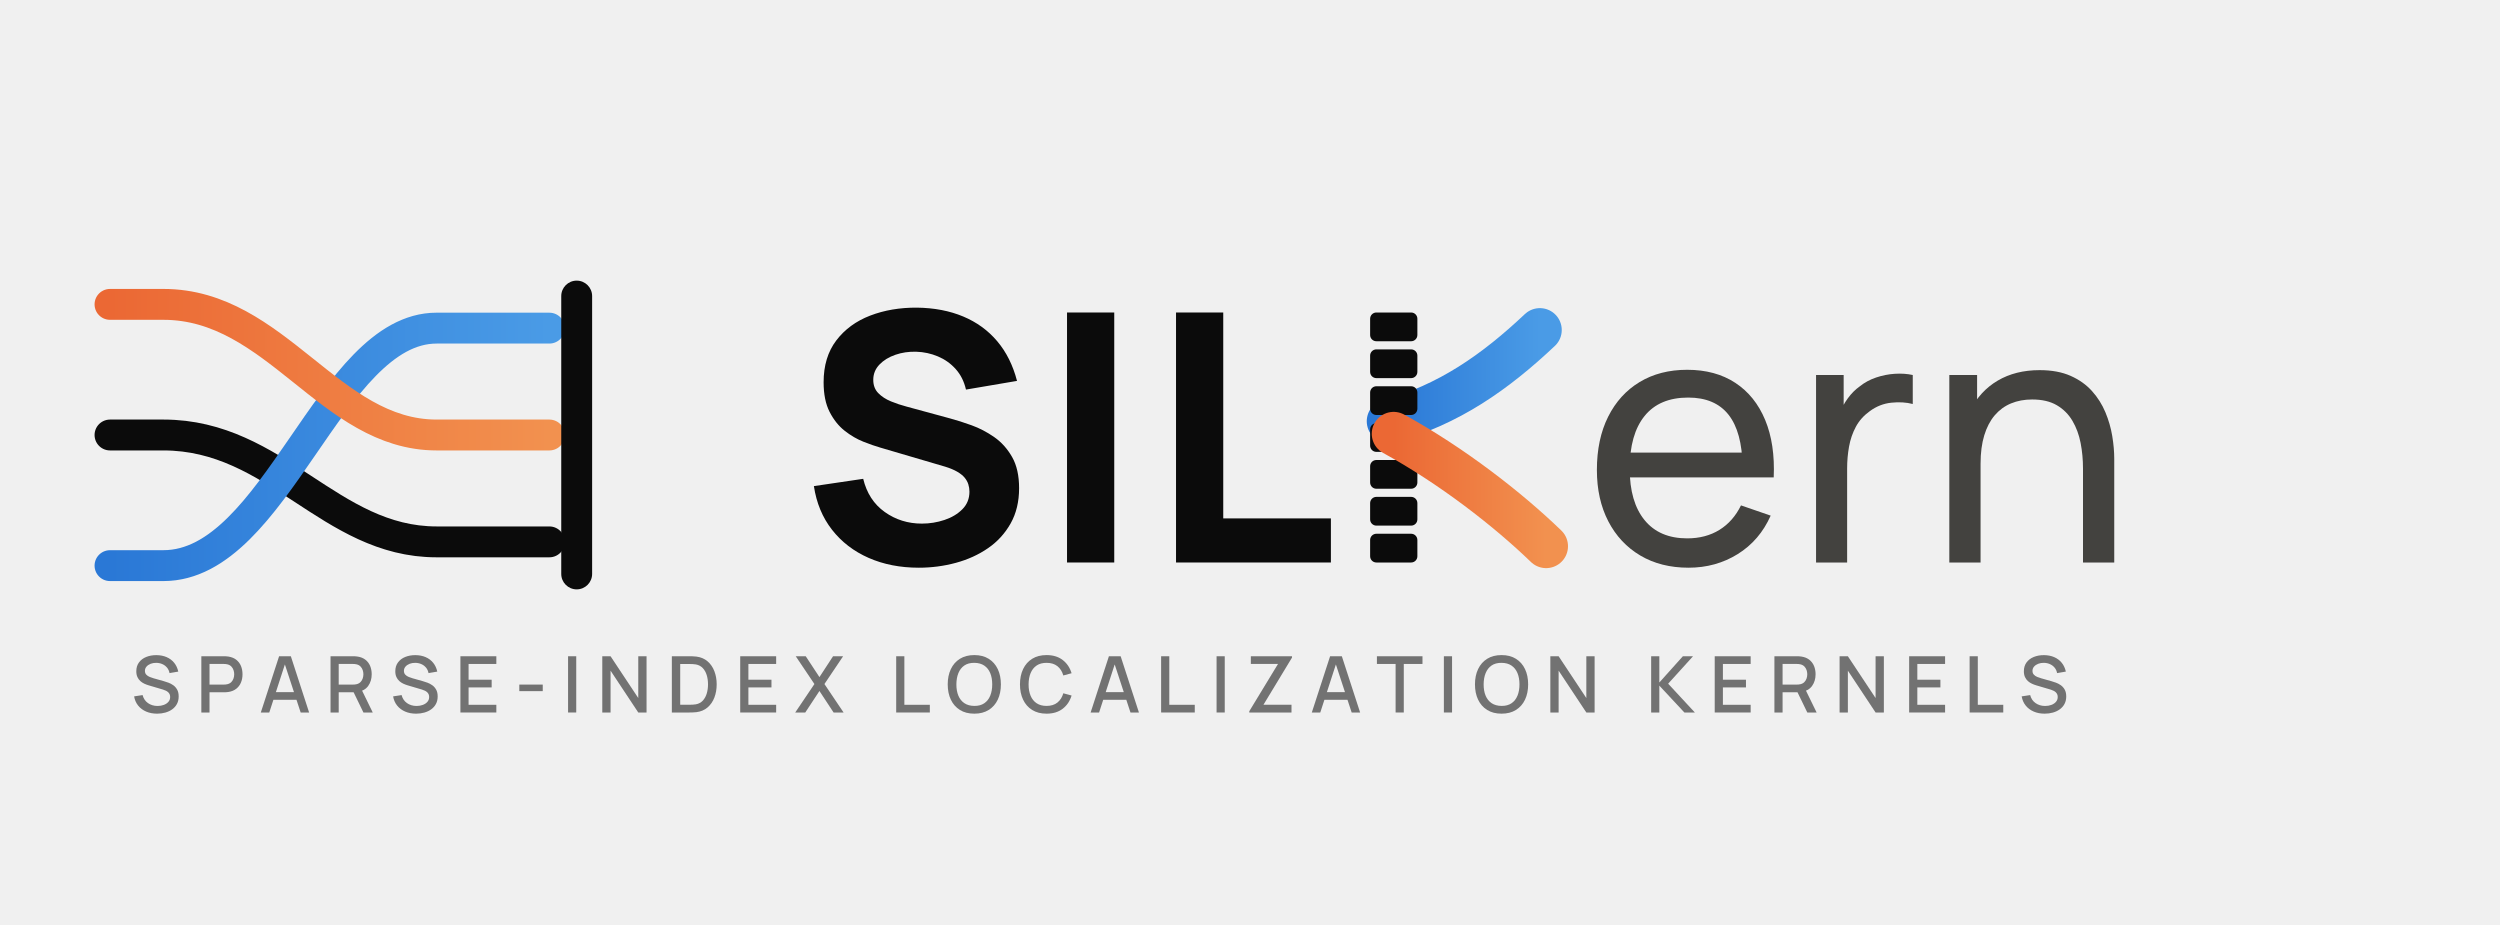
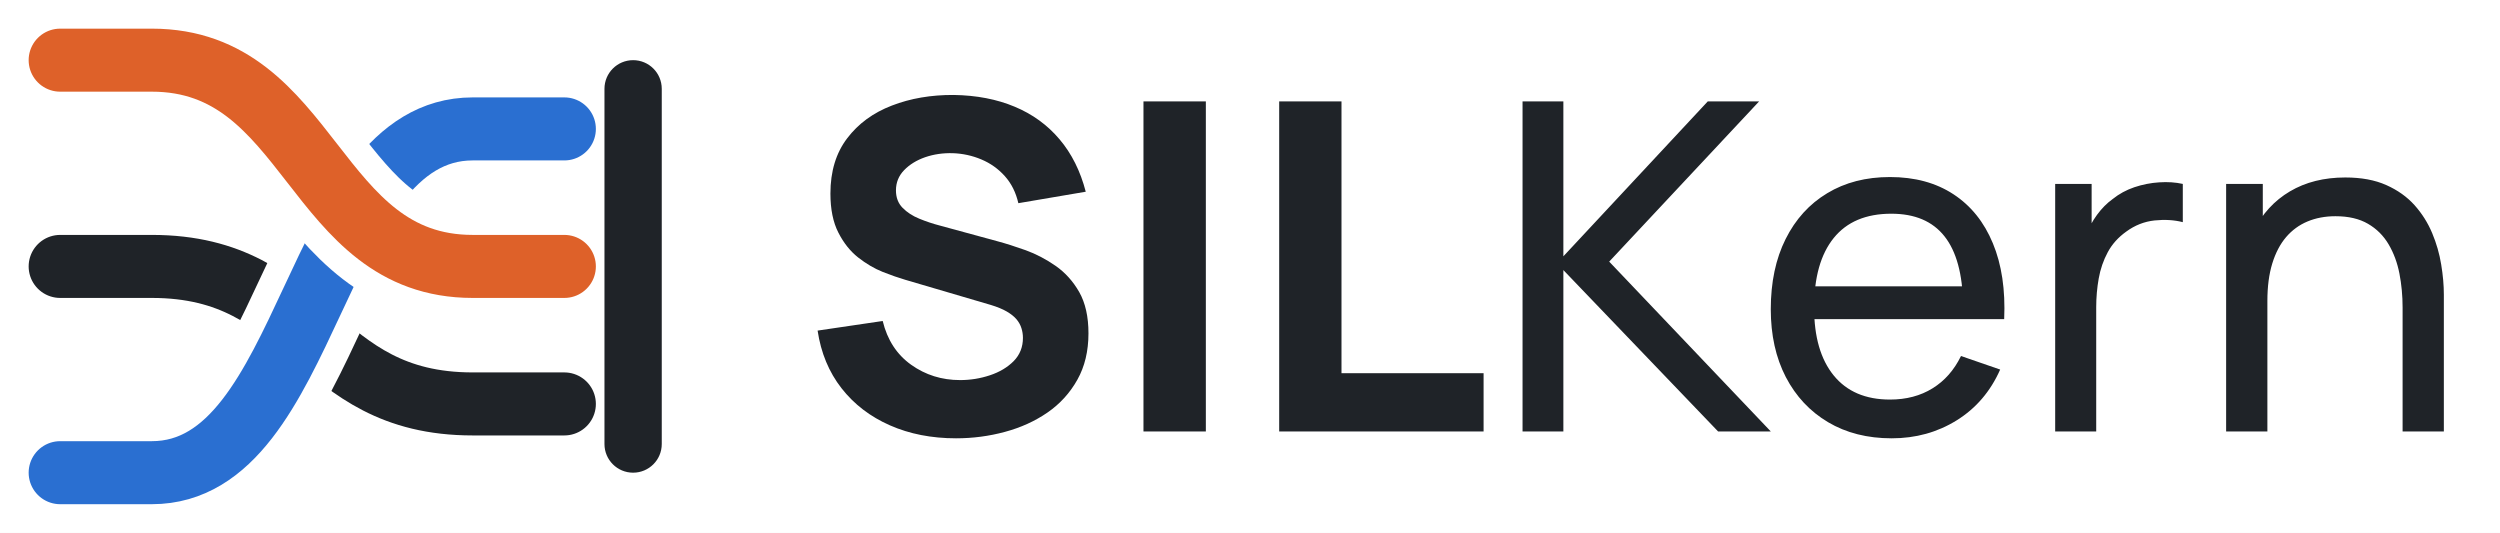
- <svg xmlns="http://www.w3.org/2000/svg" viewBox="0 0 400 148" width="400" height="148" role="img" aria-label="SILKern wordmark: the weave mark beside SILKern set in Manrope outlines. The K's stem is typeset ink while its two diagonals are the blue and orange kernel threads, blue passing behind the stem and orange in front. Subline: sparse-index localization kernels.">
-   <style>
-     .ink   { fill: #0b0b0b; }
-     .soft  { fill: #43423f; }
-     .sub   { fill: #0b0b0b; fill-opacity: .55; }
-     .inkS  { stroke: #0b0b0b; }
-     .thread{ fill: none; stroke-width: 5.2; stroke-linecap: round; }
-     .kblue  { fill: none; stroke: url(#gBlue);   stroke-width: 7; stroke-linecap: round; }
-     .korange{ fill: none; stroke: url(#gOrange); stroke-width: 7; stroke-linecap: round; }
-     .draw   { stroke-dasharray: 100; stroke-dashoffset: 0; animation: weave 1.5s cubic-bezier(.55,0,.2,1) both; }
-     @keyframes weave { from { stroke-dashoffset: 100; } to { stroke-dashoffset: 0; } }
-     @media (prefers-reduced-motion: reduce) { .draw { animation: none; } }
-     @media (prefers-color-scheme: dark) {
-       .ink  { fill: #f2f2f0; }
-       .soft { fill: #c9c9c6; }
-       .sub  { fill: #f2f2f0; }
-       .inkS { stroke: #f2f2f0; }
-     }
-   </style>
-   <defs>
-     <linearGradient id="gBlue" x1="0" y1="0" x2="1" y2="0">
-       <stop offset="0" stop-color="#2a78d6" />
-       <stop offset="1" stop-color="#4a9be6" />
-     </linearGradient>
-     <linearGradient id="gOrange" x1="0" y1="0" x2="1" y2="0">
-       <stop offset="0" stop-color="#eb6834" />
-       <stop offset="1" stop-color="#f2914f" />
-     </linearGradient>
-   </defs>
-   <g transform="translate(10,24) scale(0.95)">
-     <path class="thread inkS draw" pathLength="100" d="M 8 48 H 17 C 36 48, 45 66, 63 66 H 82" />
-     <path class="thread draw" pathLength="100" style="animation-delay:.1s" stroke="url(#gBlue)" d="M 8 70 H 17 C 36 70, 45 30, 63 30 H 82" />
-     <path class="thread draw" pathLength="100" style="animation-delay:.2s" stroke="url(#gOrange)" d="M 8 26 H 17 C 36 26, 45 48, 63 48 H 82" />
-     <rect class="ink" x="84" y="22" width="5.2" height="52" rx="2.6" />
+ <svg xmlns="http://www.w3.org/2000/svg" width="349.07" height="74.4" viewBox="0 0 349.07 74.4" role="img" aria-label="SILKern: woven index threads beside the wordmark">
+   <style>.thread-ink,.thread-blue,.thread-orange{fill:none;stroke-linecap:round}.brand-ink{fill:#1f2328}.thread-ink{stroke:#1f2328}.thread-blue{stroke:#2a6fd1}.thread-orange{stroke:#de6129}.brand-paper{fill:#ffffff}@media (prefers-color-scheme:dark){.brand-ink{fill:#e6edf3}.thread-ink{stroke:#e6edf3}.thread-blue{stroke:#6aa6f0}.thread-orange{stroke:#f09a5f}.brand-paper{fill:#0d1117}}</style>
+   <rect class="brand-paper" width="349.07" height="74.4" />
+   <g transform="translate(-1.2 -14) scale(1.6)">
+     <defs>
+       <mask id="logo-text-under-blue" maskUnits="userSpaceOnUse" x="0" y="0" width="64" height="64">
+         <rect width="64" height="64" fill="#fff" />
+         <path d="M6 50H14C28 50 28 20 42 20H50" fill="none" stroke="#000" stroke-width="9.9" />
+       </mask>
+       <mask id="logo-text-under-orange" maskUnits="userSpaceOnUse" x="0" y="0" width="64" height="64">
+         <rect width="64" height="64" fill="#fff" />
+         <path d="M6 14H14C28 14 28 32 42 32H50" fill="none" stroke="#000" stroke-width="9.9" />
+       </mask>
+     </defs>
+     <path class="thread-ink" d="M6 32H14C28 32 28 44 42 44H50" stroke-width="5.5" mask="url(#logo-text-under-blue)" />
+     <path class="thread-blue" d="M6 50H14C28 50 28 20 42 20H50" stroke-width="5.5" mask="url(#logo-text-under-orange)" />
+     <path class="thread-orange" d="M6 14H14C28 14 28 32 42 32H50" stroke-width="5.5" />
+     <rect class="brand-ink" x="53.5" y="14" width="5" height="36" rx="2.5" />
  </g>
-   <g transform="translate(128,90)">
-     <g transform="translate(0.00,0) scale(0.027778,-0.027778)">
-       <path class="ink" d="M684 -30Q524 -30 395.5 26.5Q267 83 184.5 188.5Q102 294 80 440L364 482Q394 358 488.0 291.0Q582 224 702 224Q769 224 832.0 245.0Q895 266 935.5 307.0Q976 348 976 408Q976 430 969.5 450.5Q963 471 948.0 489.0Q933 507 905.5 523.0Q878 539 836 552L462 662Q420 674 364.5 696.0Q309 718 257.0 759.0Q205 800 170.5 867.5Q136 935 136 1038Q136 1183 209.0 1279.0Q282 1375 404.0 1422.0Q526 1469 674 1468Q823 1466 940.0 1417.0Q1057 1368 1136.0 1274.5Q1215 1181 1250 1046L956 996Q940 1066 897.0 1114.0Q854 1162 794.5 1187.0Q735 1212 670 1214Q606 1216 549.5 1196.5Q493 1177 457.5 1140.0Q422 1103 422 1052Q422 1005 451.0 975.5Q480 946 524.0 928.0Q568 910 614 898L864 830Q920 815 988.0 790.5Q1056 766 1118.5 722.5Q1181 679 1221.5 608.0Q1262 537 1262 428Q1262 312 1213.5 225.5Q1165 139 1083.0 82.5Q1001 26 897.5 -2.0Q794 -30 684 -30Z" />
-     </g>
-     <g transform="translate(38.28,0) scale(0.027778,-0.027778)">
-       <path class="ink" d="M160 0V1440H432V0Z" />
-     </g>
-     <g transform="translate(55.72,0) scale(0.027778,-0.027778)">
-       <path class="ink" d="M160 0V1440H432V254H1052V0Z" />
-     </g>
-     <g transform="translate(86.78,0)">
-       <path class="kblue draw" pathLength="100" style="animation-delay:.3s" d="M 31.6 -37.2 C 24.5 -30.5, 17 -25.2, 7.4 -22.6" />
-       <rect class="ink" x="4.44" y="-40.0" width="7.56" height="4.6" rx="1.0" />
-       <rect class="ink" x="4.44" y="-34.1" width="7.56" height="4.6" rx="1.0" />
-       <rect class="ink" x="4.44" y="-28.2" width="7.56" height="4.6" rx="1.0" />
-       <rect class="ink" x="4.44" y="-22.3" width="7.56" height="4.6" rx="1.0" />
-       <rect class="ink" x="4.44" y="-16.4" width="7.56" height="4.6" rx="1.0" />
-       <rect class="ink" x="4.44" y="-10.5" width="7.56" height="4.6" rx="1.0" />
-       <rect class="ink" x="4.44" y="-4.6" width="7.56" height="4.6" rx="1.0" />
-       <path class="korange draw" pathLength="100" style="animation-delay:.42s" d="M 8.2 -20.6 C 17.5 -15.5, 26.5 -8.5, 32.6 -2.6" />
-     </g>
-     <g transform="translate(125.28,0) scale(0.027778,-0.027778)">
-       <path class="soft" d="M608 -30Q448.5 -30 330.0 40.25Q211.5 110.5 145.75 237.25Q80 364 80 533Q80 710 144.75 839.5Q209.5 969 326.25 1039.5Q443 1110 600 1110Q762.5 1110 877.0 1035.0Q991.5 960 1049.25 821.0Q1107 682 1098.5 490H919V554Q916 753 838.0 851.5Q760 950 606 950Q440.5 950 354.75 844.0Q269 738 269 540Q269 349 354.75 244.0Q440.5 139 600 139Q707 139 786.0 188.0Q865 237 910 329L1081 270Q1017.5 127 891.25 48.5Q765 -30 608 -30ZM209 490V633H1007V490Z" />
-     </g>
-     <g transform="translate(158.68,0) scale(0.027778,-0.027778)">
-       <path class="soft" d="M140 0V1080H299V819L273 853Q292 903 322.5 945.0Q353 987 391 1014Q432.5 1047.5 485.75 1065.5Q539 1083.5 594.0 1087.0Q649 1090.5 697 1080V913Q641 927.5 573.75 920.5Q506.5 913.5 450 872Q397.5 834.5 369.25 781.75Q341 729 330.0 667.5Q319 606 319 542V0Z" />
-     </g>
-     <g transform="translate(180.03,0) scale(0.027778,-0.027778)">
-       <path class="soft" d="M909 0V541Q909 617.5 895.25 688.5Q881.5 759.5 848.0 816.25Q814.5 873 758.0 906.0Q701.5 939 616 939Q549 939 494.25 916.25Q439.5 893.5 400.5 847.75Q361.5 802 340.25 732.5Q319 663 319 569L202 605Q202 761.5 258.5 874.25Q315 987 417.5 1047.5Q520 1108 659 1108Q763.5 1108 837.75 1075.0Q912 1042 961.0 987.25Q1010 932.5 1038.0 865.25Q1066 798 1077.5 728.25Q1089 658.5 1089 597V0ZM139 0V1080H299V791H319V0Z" />
-     </g>
-   </g>
-   <g transform="translate(21,114)">
-     <g transform="translate(0.00,0) scale(0.00625,-0.00625)">
-       <path class="sub" d="M662.001 -30Q506.668 -30 382.167 23.5Q257.667 77 177.167 176.334Q96.667 275.668 73.334 412.668L290.671 446.002Q323.671 314.003 428.67 240.67Q533.67 167.337 674.002 167.337Q760.667 167.337 834 194.67Q907.333 222.003 951.666 273.502Q995.999 325.001 995.999 397.334Q995.999 436.333 982.666 466.332Q969.333 496.332 945.5 518.498Q921.667 540.665 888.334 557.331Q855.001 573.998 815.335 585.998L446.001 695.331Q392.002 710.998 336.168 736.664Q280.335 762.331 233.668 803.664Q187.001 844.997 158.167 906.664Q129.334 968.331 129.334 1055.999Q129.334 1189.333 197.834 1281.833Q266.334 1374.333 383.001 1421.833Q499.668 1469.333 644.668 1468.667Q791.002 1467.333 906.335 1417.333Q1021.669 1367.333 1098.169 1273.5Q1174.669 1179.667 1204.003 1047.333L979.999 1008.666Q964.665 1090.332 915.999 1148.831Q867.333 1207.331 796 1238.664Q724.667 1269.996 642.002 1271.33Q561.669 1272.663 495.503 1246.664Q429.337 1220.664 389.671 1173.998Q350.004 1127.332 350.004 1065.999Q350.004 1006 384.837 969.167Q419.67 932.334 471.337 910.834Q523.003 889.335 574.002 875.335L840.001 800.002Q890.002 786.335 953.669 762.835Q1017.336 739.335 1076.836 697.002Q1136.336 654.668 1175.169 585.501Q1214.003 516.335 1214.003 410.668Q1214.003 302.334 1170.003 219.667Q1126.002 137 1049.335 81.667Q972.668 26.333 873.001 -1.833Q773.335 -30 662.001 -30Z" />
-     </g>
-     <g transform="translate(10.34,0) scale(0.00625,-0.00625)">
-       <path class="sub" d="M140 0V1440H722.002Q743.002 1440 774.002 1438.5Q805.002 1437 832.669 1432Q953.336 1413.333 1033.836 1350.166Q1114.336 1287 1154.17 1191.166Q1194.003 1095.333 1194.003 978.666Q1194.003 861.999 1153.836 766.165Q1113.67 670.332 1033.169 607.165Q952.669 543.998 832.669 525.332Q805.002 521.332 773.669 519.332Q742.335 517.332 722.002 517.332H349.337V0ZM349.337 714.668H714.001Q733.668 714.668 758.168 716.668Q782.668 718.668 804.668 724.002Q869.001 739.335 907.834 779.668Q946.666 820.001 963.999 872.834Q981.332 925.667 981.332 978.666Q981.332 1031.665 963.999 1084.498Q946.666 1137.33 907.834 1177.663Q869.001 1217.997 804.668 1233.33Q782.668 1238.997 758.168 1240.83Q733.668 1242.663 714.001 1242.663H349.337Z" />
-     </g>
-     <g transform="translate(20.48,0) scale(0.00625,-0.00625)">
-       <path class="sub" d="M40 0 507.998 1440H808.671L1276.67 0H1059.999L628.668 1313.997H683.335L256.671 0ZM282.668 324.665V520.669H1034.668V324.665Z" />
-     </g>
-     <g transform="translate(31.01,0) scale(0.00625,-0.00625)">
-       <path class="sub" d="M140 0V1440H722.002Q743.002 1440 774.002 1438.5Q805.002 1437 832.669 1432Q953.336 1413.333 1033.836 1350.166Q1114.336 1287 1154.17 1191.166Q1194.003 1095.333 1194.003 978.666Q1194.003 806.665 1106.003 682.332Q1018.003 557.998 842.002 527.331L756.666 517.332H349.337V0ZM981.998 0 697.998 586 908.669 640 1220.669 0ZM349.337 714.668H714.001Q733.668 714.668 758.168 716.668Q782.668 718.668 804.668 724.002Q869.001 739.335 907.834 779.668Q946.666 820.001 963.999 872.834Q981.332 925.667 981.332 978.666Q981.332 1031.665 963.999 1084.498Q946.666 1137.33 907.834 1177.663Q869.001 1217.997 804.668 1233.33Q782.668 1238.997 758.168 1240.83Q733.668 1242.663 714.001 1242.663H349.337Z" />
-     </g>
-     <g transform="translate(41.44,0) scale(0.00625,-0.00625)">
-       <path class="sub" d="M662.001 -30Q506.668 -30 382.167 23.5Q257.667 77 177.167 176.334Q96.667 275.668 73.334 412.668L290.671 446.002Q323.671 314.003 428.67 240.67Q533.67 167.337 674.002 167.337Q760.667 167.337 834 194.67Q907.333 222.003 951.666 273.502Q995.999 325.001 995.999 397.334Q995.999 436.333 982.666 466.332Q969.333 496.332 945.5 518.498Q921.667 540.665 888.334 557.331Q855.001 573.998 815.335 585.998L446.001 695.331Q392.002 710.998 336.168 736.664Q280.335 762.331 233.668 803.664Q187.001 844.997 158.167 906.664Q129.334 968.331 129.334 1055.999Q129.334 1189.333 197.834 1281.833Q266.334 1374.333 383.001 1421.833Q499.668 1469.333 644.668 1468.667Q791.002 1467.333 906.335 1417.333Q1021.669 1367.333 1098.169 1273.5Q1174.669 1179.667 1204.003 1047.333L979.999 1008.666Q964.665 1090.332 915.999 1148.831Q867.333 1207.331 796 1238.664Q724.667 1269.996 642.002 1271.33Q561.669 1272.663 495.503 1246.664Q429.337 1220.664 389.671 1173.998Q350.004 1127.332 350.004 1065.999Q350.004 1006 384.837 969.167Q419.67 932.334 471.337 910.834Q523.003 889.335 574.002 875.335L840.001 800.002Q890.002 786.335 953.669 762.835Q1017.336 739.335 1076.836 697.002Q1136.336 654.668 1175.169 585.501Q1214.003 516.335 1214.003 410.668Q1214.003 302.334 1170.003 219.667Q1126.002 137 1049.335 81.667Q972.668 26.333 873.001 -1.833Q773.335 -30 662.001 -30Z" />
-     </g>
-     <g transform="translate(51.79,0) scale(0.00625,-0.00625)">
-       <path class="sub" d="M140 0V1440H1060.001V1242.663H349.337V839.336H940.001V641.999H349.337V197.337H1060.001V0Z" />
-     </g>
-     <g transform="translate(61.34,0) scale(0.00625,-0.00625)">
-       <path class="sub" d="M120 546.665V714.668H720V546.665Z" />
-     </g>
-     <g transform="translate(68.89,0) scale(0.00625,-0.00625)">
-       <path class="sub" d="M160 0V1440H369.337V0Z" />
-     </g>
-     <g transform="translate(74.49,0) scale(0.00625,-0.00625)">
-       <path class="sub" d="M140 0V1440H352.004L1061.332 370.007V1440H1273.336V0H1061.332L352.004 1070.66V0Z" />
-     </g>
-     <g transform="translate(85.62,0) scale(0.00625,-0.00625)">
-       <path class="sub" d="M140 0V1440H591.334Q611.334 1440 665.667 1439.0Q720.001 1438 770 1431.333Q939.001 1409.667 1054.501 1310Q1170.001 1210.333 1229.002 1056.833Q1288.002 903.333 1288.002 720Q1288.002 536.333 1229.002 382.833Q1170.001 229.333 1054.501 129.833Q939.001 30.333 770 8.667Q720.334 2.333 665.501 1.167Q610.667 0 591.334 0ZM354.004 198.67H591.334Q625.334 198.67 672.167 200.67Q719 202.67 754.667 209.337Q864.666 230.003 933.166 304.503Q1001.665 379.003 1033.831 487.835Q1065.998 596.668 1065.998 720Q1065.998 846.666 1033.165 955.498Q1000.332 1064.331 931.499 1137.497Q862.666 1210.663 754.667 1230.663Q719 1237.997 671.667 1239.663Q624.334 1241.33 591.334 1241.33H354.004Z" />
-     </g>
-     <g transform="translate(96.56,0) scale(0.00625,-0.00625)">
-       <path class="sub" d="M140 0V1440H1060.001V1242.663H349.337V839.336H940.001V641.999H349.337V197.337H1060.001V0Z" />
-     </g>
-     <g transform="translate(106.11,0) scale(0.00625,-0.00625)">
-       <path class="sub" d="M20 0 511.333 728.667 33.333 1440H289.338L640.002 906.003L988.666 1440H1246.004L768.005 728.667L1258.004 0H1001.999L640.002 550.663L277.338 0Z" />
-     </g>
-     <g transform="translate(121.39,0) scale(0.00625,-0.00625)">
-       <path class="sub" d="M160 0V1440H369.337V197.337H1021.335V0Z" />
-     </g>
-     <g transform="translate(130.26,0) scale(0.00625,-0.00625)">
-       <path class="sub" d="M740.668 -30Q525.001 -30 372.834 64.667Q220.667 159.333 140.334 328.333Q60 497.333 60 720Q60 942.667 140.334 1111.667Q220.667 1280.667 372.834 1375.333Q525.001 1470 740.668 1470Q956.334 1470 1108.501 1375.333Q1260.668 1280.667 1341.002 1111.667Q1421.335 942.667 1421.335 720Q1421.335 497.333 1341.002 328.333Q1260.668 159.333 1108.501 64.667Q956.334 -30 740.668 -30ZM740.668 168.67Q893.667 167.337 995.499 236.503Q1097.332 305.669 1148.332 430.335Q1199.331 555.001 1199.331 720Q1199.331 884.999 1148.332 1008.498Q1097.332 1131.997 995.499 1200.997Q893.667 1269.996 740.668 1271.33Q587.669 1272.663 486.169 1203.664Q384.67 1134.664 333.67 1009.832Q282.671 884.999 282.004 720Q281.337 555.001 332.337 431.668Q383.337 308.336 485.503 239.17Q587.669 170.004 740.668 168.67Z" />
-     </g>
-     <g transform="translate(141.82,0) scale(0.00625,-0.00625)">
-       <path class="sub" d="M740.668 -30Q525.001 -30 372.834 64.667Q220.667 159.333 140.334 328.333Q60 497.333 60 720Q60 942.667 140.334 1111.667Q220.667 1280.667 372.834 1375.333Q525.001 1470 740.668 1470Q990.001 1470 1153.668 1344.167Q1317.335 1218.334 1381.335 1005.334L1169.331 947.999Q1126.665 1098.998 1019.499 1185.164Q912.333 1271.33 740.668 1271.33Q587.669 1271.33 485.836 1202.33Q384.003 1133.331 332.67 1009.165Q281.337 884.999 280.671 720Q280.004 555.001 331.337 431.002Q382.67 307.003 485.169 237.836Q587.669 168.67 740.668 168.67Q912.333 168.67 1019.499 255.336Q1126.665 342.002 1169.331 492.001L1381.335 434.666Q1317.335 221.666 1153.668 95.833Q990.001 -30 740.668 -30Z" />
-     </g>
-     <g transform="translate(153.25,0) scale(0.00625,-0.00625)">
-       <path class="sub" d="M40 0 507.998 1440H808.671L1276.67 0H1059.999L628.668 1313.997H683.335L256.671 0ZM282.668 324.665V520.669H1034.668V324.665Z" />
-     </g>
-     <g transform="translate(163.78,0) scale(0.00625,-0.00625)">
-       <path class="sub" d="M160 0V1440H369.337V197.337H1021.335V0Z" />
-     </g>
-     <g transform="translate(172.65,0) scale(0.00625,-0.00625)">
-       <path class="sub" d="M160 0V1440H369.337V0Z" />
-     </g>
-     <g transform="translate(178.26,0) scale(0.00625,-0.00625)">
-       <path class="sub" d="M100 0V32.667L835.33 1242.663H140.001V1440H1194.004V1406L462.674 198.004H1180.67V0Z" />
-     </g>
-     <g transform="translate(188.64,0) scale(0.00625,-0.00625)">
-       <path class="sub" d="M40 0 507.998 1440H808.671L1276.67 0H1059.999L628.668 1313.997H683.335L256.671 0ZM282.668 324.665V520.669H1034.668V324.665Z" />
-     </g>
-     <g transform="translate(199.18,0) scale(0.00625,-0.00625)">
-       <path class="sub" d="M498.665 0V1242.663H20V1440H1186.667V1242.663H708.002V0Z" />
-     </g>
-     <g transform="translate(209.02,0) scale(0.00625,-0.00625)">
-       <path class="sub" d="M160 0V1440H369.337V0Z" />
-     </g>
-     <g transform="translate(214.62,0) scale(0.00625,-0.00625)">
-       <path class="sub" d="M740.668 -30Q525.001 -30 372.834 64.667Q220.667 159.333 140.334 328.333Q60 497.333 60 720Q60 942.667 140.334 1111.667Q220.667 1280.667 372.834 1375.333Q525.001 1470 740.668 1470Q956.334 1470 1108.501 1375.333Q1260.668 1280.667 1341.002 1111.667Q1421.335 942.667 1421.335 720Q1421.335 497.333 1341.002 328.333Q1260.668 159.333 1108.501 64.667Q956.334 -30 740.668 -30ZM740.668 168.67Q893.667 167.337 995.499 236.503Q1097.332 305.669 1148.332 430.335Q1199.331 555.001 1199.331 720Q1199.331 884.999 1148.332 1008.498Q1097.332 1131.997 995.499 1200.997Q893.667 1269.996 740.668 1271.33Q587.669 1272.663 486.169 1203.664Q384.67 1134.664 333.67 1009.832Q282.671 884.999 282.004 720Q281.337 555.001 332.337 431.668Q383.337 308.336 485.503 239.17Q587.669 170.004 740.668 168.67Z" />
-     </g>
-     <g transform="translate(226.18,0) scale(0.00625,-0.00625)">
-       <path class="sub" d="M140 0V1440H352.004L1061.332 370.007V1440H1273.336V0H1061.332L352.004 1070.66V0Z" />
-     </g>
-     <g transform="translate(242.31,0) scale(0.00625,-0.00625)">
-       <path class="sub" d="M140 0V1440H349.337V768L952 1440H1212.005L575.34 737.333L1258.671 0H990.666L349.337 687.998V0Z" />
-     </g>
-     <g transform="translate(252.48,0) scale(0.00625,-0.00625)">
-       <path class="sub" d="M140 0V1440H1060.001V1242.663H349.337V839.336H940.001V641.999H349.337V197.337H1060.001V0Z" />
-     </g>
-     <g transform="translate(262.03,0) scale(0.00625,-0.00625)">
-       <path class="sub" d="M140 0V1440H722.002Q743.002 1440 774.002 1438.5Q805.002 1437 832.669 1432Q953.336 1413.333 1033.836 1350.166Q1114.336 1287 1154.17 1191.166Q1194.003 1095.333 1194.003 978.666Q1194.003 806.665 1106.003 682.332Q1018.003 557.998 842.002 527.331L756.666 517.332H349.337V0ZM981.998 0 697.998 586 908.669 640 1220.669 0ZM349.337 714.668H714.001Q733.668 714.668 758.168 716.668Q782.668 718.668 804.668 724.002Q869.001 739.335 907.834 779.668Q946.666 820.001 963.999 872.834Q981.332 925.667 981.332 978.666Q981.332 1031.665 963.999 1084.498Q946.666 1137.33 907.834 1177.663Q869.001 1217.997 804.668 1233.33Q782.668 1238.997 758.168 1240.83Q733.668 1242.663 714.001 1242.663H349.337Z" />
-     </g>
-     <g transform="translate(272.46,0) scale(0.00625,-0.00625)">
-       <path class="sub" d="M140 0V1440H352.004L1061.332 370.007V1440H1273.336V0H1061.332L352.004 1070.66V0Z" />
-     </g>
-     <g transform="translate(283.59,0) scale(0.00625,-0.00625)">
-       <path class="sub" d="M140 0V1440H1060.001V1242.663H349.337V839.336H940.001V641.999H349.337V197.337H1060.001V0Z" />
-     </g>
-     <g transform="translate(293.14,0) scale(0.00625,-0.00625)">
-       <path class="sub" d="M160 0V1440H369.337V197.337H1021.335V0Z" />
-     </g>
-     <g transform="translate(302.01,0) scale(0.00625,-0.00625)">
-       <path class="sub" d="M662.001 -30Q506.668 -30 382.167 23.5Q257.667 77 177.167 176.334Q96.667 275.668 73.334 412.668L290.671 446.002Q323.671 314.003 428.67 240.67Q533.67 167.337 674.002 167.337Q760.667 167.337 834 194.67Q907.333 222.003 951.666 273.502Q995.999 325.001 995.999 397.334Q995.999 436.333 982.666 466.332Q969.333 496.332 945.5 518.498Q921.667 540.665 888.334 557.331Q855.001 573.998 815.335 585.998L446.001 695.331Q392.002 710.998 336.168 736.664Q280.335 762.331 233.668 803.664Q187.001 844.997 158.167 906.664Q129.334 968.331 129.334 1055.999Q129.334 1189.333 197.834 1281.833Q266.334 1374.333 383.001 1421.833Q499.668 1469.333 644.668 1468.667Q791.002 1467.333 906.335 1417.333Q1021.669 1367.333 1098.169 1273.5Q1174.669 1179.667 1204.003 1047.333L979.999 1008.666Q964.665 1090.332 915.999 1148.831Q867.333 1207.331 796 1238.664Q724.667 1269.996 642.002 1271.33Q561.669 1272.663 495.503 1246.664Q429.337 1220.664 389.671 1173.998Q350.004 1127.332 350.004 1065.999Q350.004 1006 384.837 969.167Q419.67 932.334 471.337 910.834Q523.003 889.335 574.002 875.335L840.001 800.002Q890.002 786.335 953.669 762.835Q1017.336 739.335 1076.836 697.002Q1136.336 654.668 1175.169 585.501Q1214.003 516.335 1214.003 410.668Q1214.003 302.334 1170.003 219.667Q1126.002 137 1049.335 81.667Q972.668 26.333 873.001 -1.833Q773.335 -30 662.001 -30Z" />
-     </g>
-   </g>
+   <path class="brand-ink" d="M133.49 61.2Q128.37 61.2 124.26 59.39Q120.14 57.58 117.5 54.21Q114.86 50.83 114.16 46.16L123.25 44.82Q124.21 48.78 127.22 50.93Q130.22 53.07 134.06 53.07Q136.21 53.07 138.22 52.4Q140.24 51.73 141.54 50.42Q142.83 49.1 142.83 47.18Q142.83 46.48 142.62 45.82Q142.42 45.17 141.94 44.59Q141.46 44.02 140.58 43.5Q139.7 42.99 138.35 42.58L126.38 39.06Q125.04 38.67 123.26 37.97Q121.49 37.26 119.82 35.95Q118.16 34.64 117.06 32.48Q115.95 30.32 115.95 27.02Q115.95 22.38 118.29 19.31Q120.62 16.24 124.53 14.74Q128.43 13.23 133.17 13.26Q137.94 13.33 141.68 14.9Q145.42 16.46 147.95 19.46Q150.48 22.45 151.6 26.77L142.19 28.37Q141.68 26.13 140.3 24.59Q138.93 23.06 137.02 22.26Q135.12 21.46 133.04 21.39Q130.99 21.33 129.18 21.95Q127.38 22.58 126.24 23.76Q125.1 24.94 125.1 26.58Q125.1 28.08 126.03 29.02Q126.96 29.97 128.37 30.54Q129.78 31.12 131.25 31.5L139.25 33.68Q141.04 34.16 143.22 34.94Q145.39 35.73 147.39 37.12Q149.39 38.51 150.69 40.78Q151.98 43.06 151.98 46.54Q151.98 50.26 150.43 53.02Q148.88 55.79 146.26 57.6Q143.63 59.41 140.32 60.3Q137.01 61.2 133.49 61.2ZM159.66 60.24V14.16H168.37V60.24ZM178.61 60.24V14.16H187.31V52.11H207.15V60.24Z" />
+   <path class="brand-ink" d="M212.59 60.24V14.16H218.29V35.79L238.45 14.16H245.62L224.69 36.53L247.25 60.24H239.89L218.29 37.71V60.24ZM264.14 61.2Q259.04 61.2 255.25 58.95Q251.46 56.7 249.35 52.65Q247.25 48.59 247.25 43.18Q247.25 37.52 249.32 33.38Q251.39 29.23 255.13 26.98Q258.86 24.72 263.89 24.72Q269.09 24.72 272.75 27.12Q276.42 29.52 278.26 33.97Q280.11 38.42 279.84 44.56H274.1V42.51Q274 36.14 271.5 32.99Q269.01 29.84 264.08 29.84Q258.78 29.84 256.04 33.23Q253.3 36.62 253.3 42.96Q253.3 49.07 256.04 52.43Q258.78 55.79 263.89 55.79Q267.31 55.79 269.84 54.22Q272.37 52.66 273.81 49.71L279.28 51.6Q277.25 56.18 273.21 58.69Q269.17 61.2 264.14 61.2ZM251.38 44.56V39.98H276.91V44.56ZM286.96 60.24V25.68H292.05V34.03L291.22 32.94Q291.82 31.34 292.8 30Q293.78 28.66 294.99 27.79Q296.32 26.72 298.02 26.14Q299.73 25.57 301.49 25.46Q303.25 25.34 304.78 25.68V31.02Q302.99 30.56 300.84 30.78Q298.69 31.01 296.88 32.34Q295.2 33.54 294.3 35.22Q293.39 36.91 293.04 38.88Q292.69 40.85 292.69 42.9V60.24ZM335.47 60.24V42.93Q335.47 40.48 335.03 38.21Q334.59 35.94 333.52 34.12Q332.45 32.3 330.64 31.25Q328.83 30.19 326.1 30.19Q323.95 30.19 322.2 30.92Q320.45 31.65 319.2 33.11Q317.95 34.58 317.27 36.8Q316.59 39.02 316.59 42.03L312.85 40.88Q312.85 35.87 314.66 32.26Q316.46 28.66 319.74 26.72Q323.02 24.78 327.47 24.78Q330.82 24.78 333.19 25.84Q335.57 26.9 337.14 28.65Q338.7 30.4 339.6 32.55Q340.5 34.7 340.86 36.94Q341.23 39.17 341.23 41.14V60.24ZM310.83 60.24V25.68H315.95V34.93H316.59V60.24Z" />
</svg>
